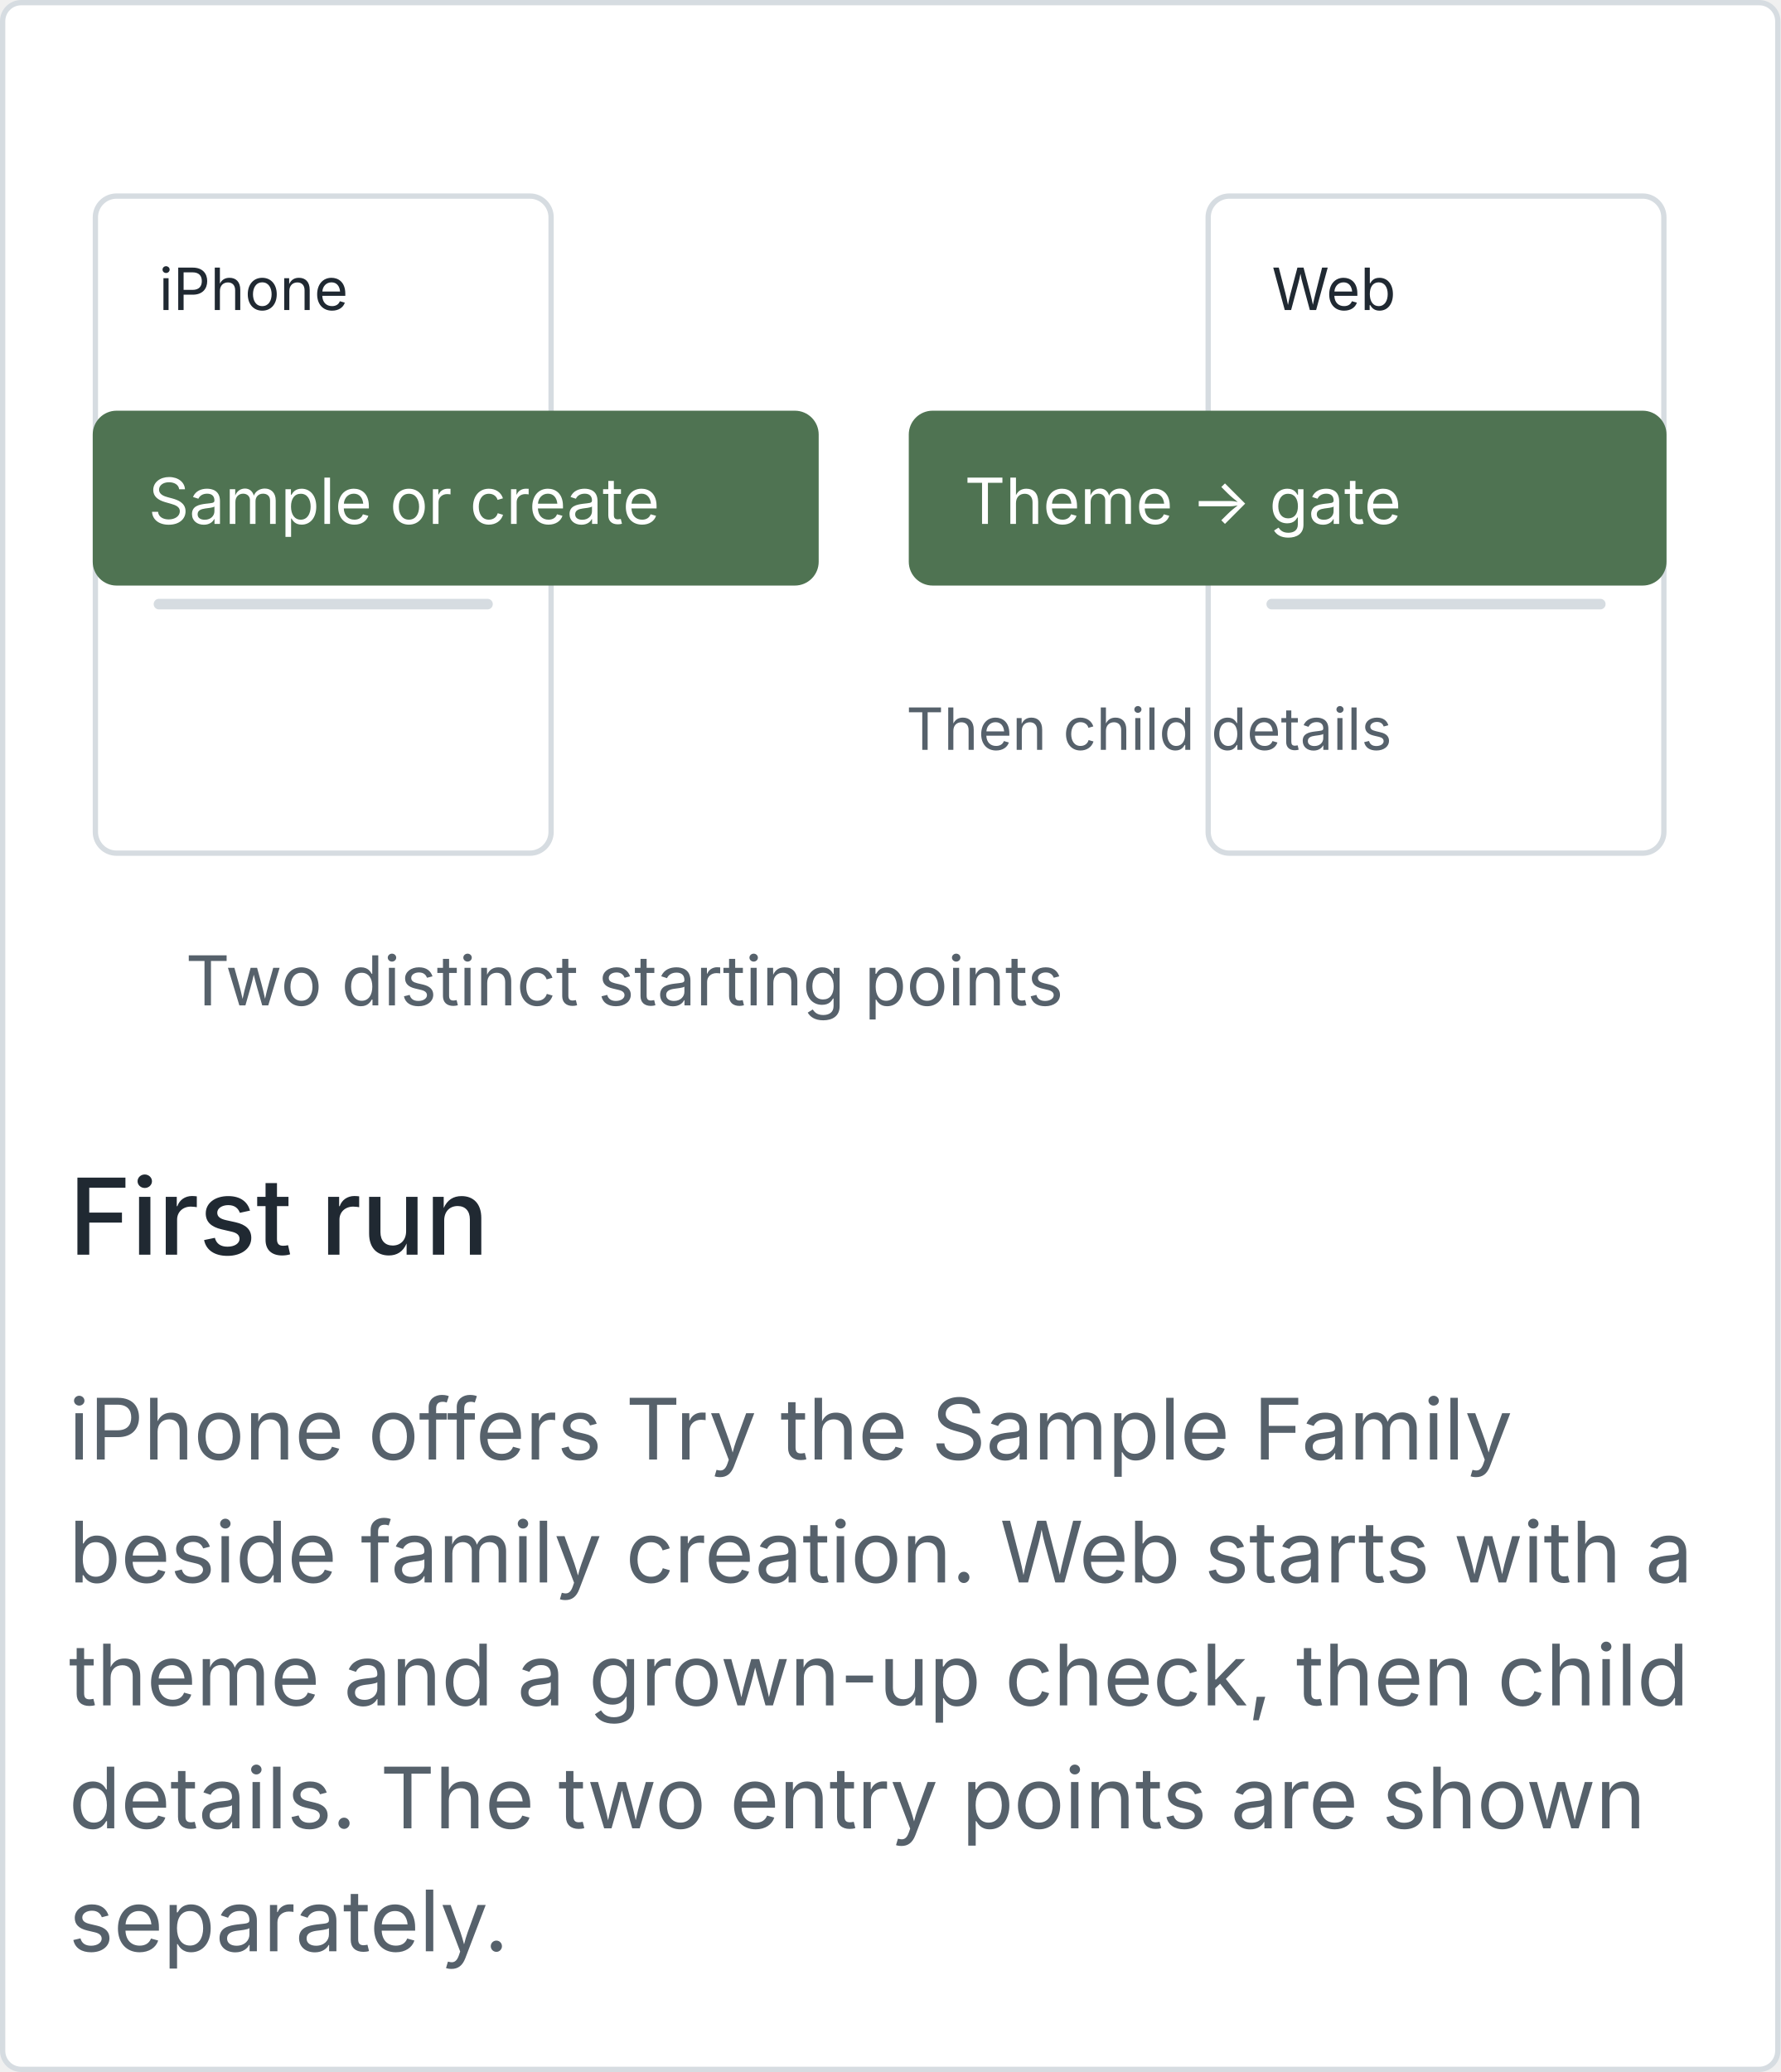
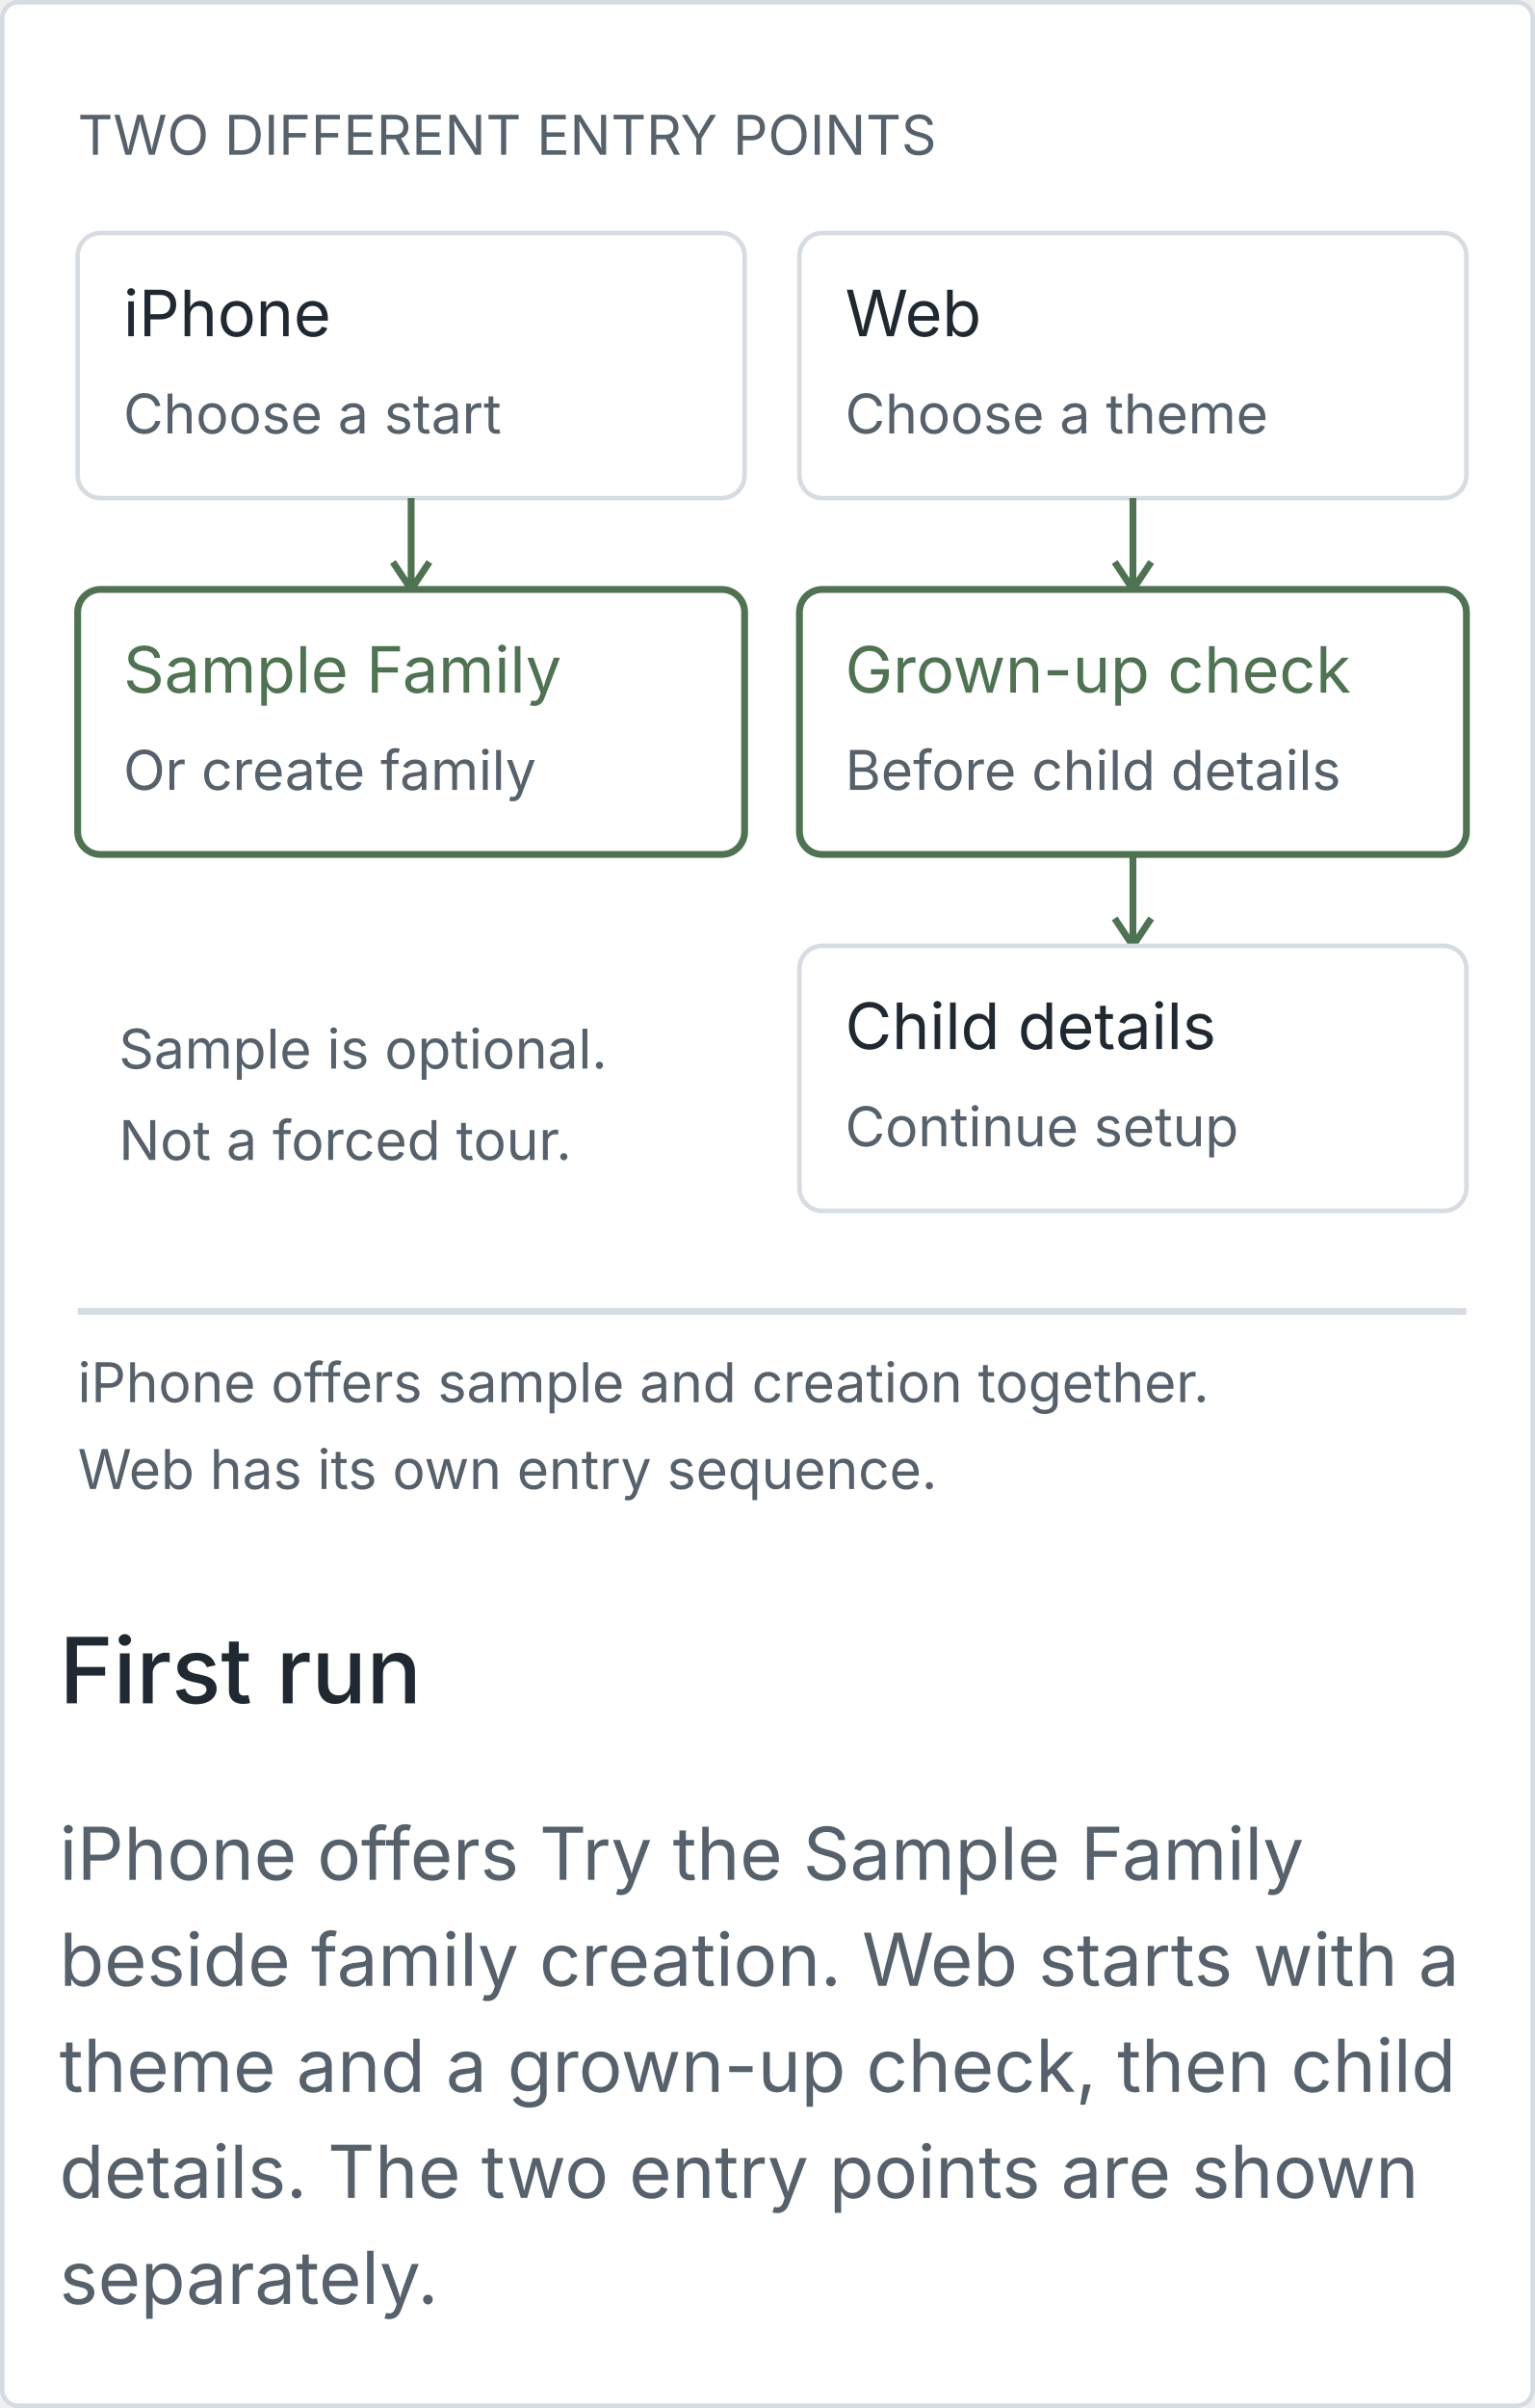
- <svg xmlns="http://www.w3.org/2000/svg" width="336" height="391" viewBox="0 0 336 391" fill="none">
-   <rect x="0.5" y="0.5" width="335" height="390" rx="3.5" fill="white" />
-   <rect x="0.5" y="0.5" width="335" height="390" rx="3.5" stroke="#D6DCE1" />
-   <path d="M100 37H22C19.791 37 18 38.791 18 41V157C18 159.209 19.791 161 22 161H100C102.209 161 104 159.209 104 157V41C104 38.791 102.209 37 100 37Z" fill="white" stroke="#D6DCE1" />
-   <text fill="#202932" style="white-space: pre" xml:space="preserve" font-family="Inter" font-size="11" letter-spacing="0em">
-     <tspan x="30" y="58.5">iPhone</tspan>
+ <svg xmlns="http://www.w3.org/2000/svg" width="336" height="527" viewBox="0 0 336 527" fill="none">
+   <rect x="0.5" y="0.5" width="335" height="526" rx="3.5" fill="white" />
+   <rect x="0.5" y="0.5" width="335" height="526" rx="3.5" stroke="#D6DCE1" />
+   <text fill="#56616B" style="white-space: pre" xml:space="preserve" font-family="Inter" font-size="12" letter-spacing="0em">
+     <tspan x="17" y="33.864">TWO DIFFERENT ENTRY POINTS</tspan>
  </text>
-   <path d="M30 80H92" stroke="#D6DCE1" stroke-width="2" stroke-linecap="round" stroke-linejoin="round" />
-   <path d="M30 97H92" stroke="#D6DCE1" stroke-width="2" stroke-linecap="round" stroke-linejoin="round" />
-   <path d="M30 114H92" stroke="#D6DCE1" stroke-width="2" stroke-linecap="round" stroke-linejoin="round" />
-   <path d="M310 37H232C229.791 37 228 38.791 228 41V157C228 159.209 229.791 161 232 161H310C312.209 161 314 159.209 314 157V41C314 38.791 312.209 37 310 37Z" fill="white" stroke="#D6DCE1" />
-   <text fill="#202932" style="white-space: pre" xml:space="preserve" font-family="Inter" font-size="11" letter-spacing="0em">
-     <tspan x="240" y="58.5">Web</tspan>
+   <path d="M158 51H22C19.239 51 17 53.239 17 56V104C17 106.761 19.239 109 22 109H158C160.761 109 163 106.761 163 104V56C163 53.239 160.761 51 158 51Z" fill="white" stroke="#D6DCE1" />
+   <text fill="#202932" style="white-space: pre" xml:space="preserve" font-family="Inter" font-size="14" letter-spacing="0em">
+     <tspan x="27" y="73.591">iPhone</tspan>
  </text>
-   <path d="M240 80H302" stroke="#D6DCE1" stroke-width="2" stroke-linecap="round" stroke-linejoin="round" />
-   <path d="M240 97H302" stroke="#D6DCE1" stroke-width="2" stroke-linecap="round" stroke-linejoin="round" />
-   <path d="M240 114H302" stroke="#D6DCE1" stroke-width="2" stroke-linecap="round" stroke-linejoin="round" />
-   <path d="M150 78H22C19.791 78 18 79.791 18 82V106C18 108.209 19.791 110 22 110H150C152.209 110 154 108.209 154 106V82C154 79.791 152.209 78 150 78Z" fill="#4F7352" stroke="#4F7352" />
-   <text fill="white" style="white-space: pre" xml:space="preserve" font-family="Inter" font-size="12" letter-spacing="0em">
-     <tspan x="28" y="98.864">Sample or create</tspan>
+   <text fill="#56616B" style="white-space: pre" xml:space="preserve" font-family="Inter" font-size="12" letter-spacing="0em">
+     <tspan x="27" y="94.864">Choose a start</tspan>
  </text>
-   <path d="M310 78H176C173.791 78 172 79.791 172 82V106C172 108.209 173.791 110 176 110H310C312.209 110 314 108.209 314 106V82C314 79.791 312.209 78 310 78Z" fill="#4F7352" stroke="#4F7352" />
-   <text fill="white" style="white-space: pre" xml:space="preserve" font-family="Inter" font-size="12" letter-spacing="0em">
-     <tspan x="182" y="98.864">Theme → gate</tspan>
+   <path d="M316 51H180C177.239 51 175 53.239 175 56V104C175 106.761 177.239 109 180 109H316C318.761 109 321 106.761 321 104V56C321 53.239 318.761 51 316 51Z" fill="white" stroke="#D6DCE1" />
+   <text fill="#202932" style="white-space: pre" xml:space="preserve" font-family="Inter" font-size="14" letter-spacing="0em">
+     <tspan x="185" y="73.591">Web</tspan>
  </text>
-   <text fill="#56616B" style="white-space: pre" xml:space="preserve" font-family="Inter" font-size="11" letter-spacing="0em">
-     <tspan x="171" y="141.5">Then child details</tspan>
+   <text fill="#56616B" style="white-space: pre" xml:space="preserve" font-family="Inter" font-size="12" letter-spacing="0em">
+     <tspan x="185" y="94.864">Choose a theme</tspan>
  </text>
-   <text fill="#56616B" style="white-space: pre" xml:space="preserve" font-family="Inter" font-size="13" letter-spacing="0em">
-     <tspan x="35" y="189.727">Two distinct starting points</tspan>
+   <path d="M90 109V129M94 123L90 129L86 123" stroke="#4F7352" stroke-width="1.5" stroke-linejoin="round" />
+   <path d="M248 109V129M252 123L248 129L244 123" stroke="#4F7352" stroke-width="1.5" stroke-linejoin="round" />
+   <path d="M158 129H22C19.239 129 17 131.239 17 134V182C17 184.761 19.239 187 22 187H158C160.761 187 163 184.761 163 182V134C163 131.239 160.761 129 158 129Z" fill="white" stroke="#4F7352" stroke-width="1.5" />
+   <text fill="#4F7352" style="white-space: pre" xml:space="preserve" font-family="Inter" font-size="14" letter-spacing="0em">
+     <tspan x="27" y="151.591">Sample Family</tspan>
+   </text>
+   <text fill="#56616B" style="white-space: pre" xml:space="preserve" font-family="Inter" font-size="12" letter-spacing="0em">
+     <tspan x="27" y="172.864">Or create family</tspan>
+   </text>
+   <path d="M316 129H180C177.239 129 175 131.239 175 134V182C175 184.761 177.239 187 180 187H316C318.761 187 321 184.761 321 182V134C321 131.239 318.761 129 316 129Z" fill="white" stroke="#4F7352" stroke-width="1.5" />
+   <text fill="#4F7352" style="white-space: pre" xml:space="preserve" font-family="Inter" font-size="14" letter-spacing="0em">
+     <tspan x="185" y="151.591">Grown-up check</tspan>
+   </text>
+   <text fill="#56616B" style="white-space: pre" xml:space="preserve" font-family="Inter" font-size="12" letter-spacing="0em">
+     <tspan x="185" y="172.864">Before child details</tspan>
+   </text>
+   <path d="M248 187V207M252 201L248 207L244 201" stroke="#4F7352" stroke-width="1.5" stroke-linejoin="round" />
+   <path d="M316 207H180C177.239 207 175 209.239 175 212V260C175 262.761 177.239 265 180 265H316C318.761 265 321 262.761 321 260V212C321 209.239 318.761 207 316 207Z" fill="white" stroke="#D6DCE1" />
+   <text fill="#202932" style="white-space: pre" xml:space="preserve" font-family="Inter" font-size="14" letter-spacing="0em">
+     <tspan x="185" y="229.591">Child details</tspan>
+   </text>
+   <text fill="#56616B" style="white-space: pre" xml:space="preserve" font-family="Inter" font-size="12" letter-spacing="0em">
+     <tspan x="185" y="250.864">Continue setup</tspan>
+   </text>
+   <text fill="#56616B" style="white-space: pre" xml:space="preserve" font-family="Inter" font-size="12" letter-spacing="0em">
+     <tspan x="26" y="233.864">Sample is optional.</tspan>
+   </text>
+   <text fill="#56616B" style="white-space: pre" xml:space="preserve" font-family="Inter" font-size="12" letter-spacing="0em">
+     <tspan x="26" y="253.864">Not a forced tour.</tspan>
+   </text>
+   <path d="M17 287H321" stroke="#D6DCE1" stroke-width="1.5" stroke-linejoin="round" />
+   <text fill="#56616B" style="white-space: pre" xml:space="preserve" font-family="Inter" font-size="12" letter-spacing="0em">
+     <tspan x="17" y="306.864">iPhone offers sample and creation together.</tspan>
+   </text>
+   <text fill="#56616B" style="white-space: pre" xml:space="preserve" font-family="Inter" font-size="12" letter-spacing="0em">
+     <tspan x="17" y="325.864">Web has its own entry sequence.</tspan>
  </text>
  <text fill="#202932" style="white-space: pre" xml:space="preserve" font-family="Inter" font-size="20" font-weight="500" letter-spacing="0em">
-     <tspan x="13" y="236.773">First run</tspan>
+     <tspan x="13" y="372.773">First run</tspan>
  </text>
  <text fill="#56616B" style="white-space: pre" xml:space="preserve" font-family="Inter" font-size="16" letter-spacing="0em">
-     <tspan x="13" y="275.418">iPhone offers Try the Sample Family </tspan>
-     <tspan x="13" y="298.618">beside family creation. Web starts with a </tspan>
-     <tspan x="13" y="321.818">theme and a grown-up check, then child </tspan>
-     <tspan x="13" y="345.018">details. The two entry points are shown </tspan>
-     <tspan x="13" y="368.218">separately.</tspan>
+     <tspan x="13" y="411.418">iPhone offers Try the Sample Family </tspan>
+     <tspan x="13" y="434.618">beside family creation. Web starts with a </tspan>
+     <tspan x="13" y="457.818">theme and a grown-up check, then child </tspan>
+     <tspan x="13" y="481.018">details. The two entry points are shown </tspan>
+     <tspan x="13" y="504.218">separately.</tspan>
  </text>
</svg>
